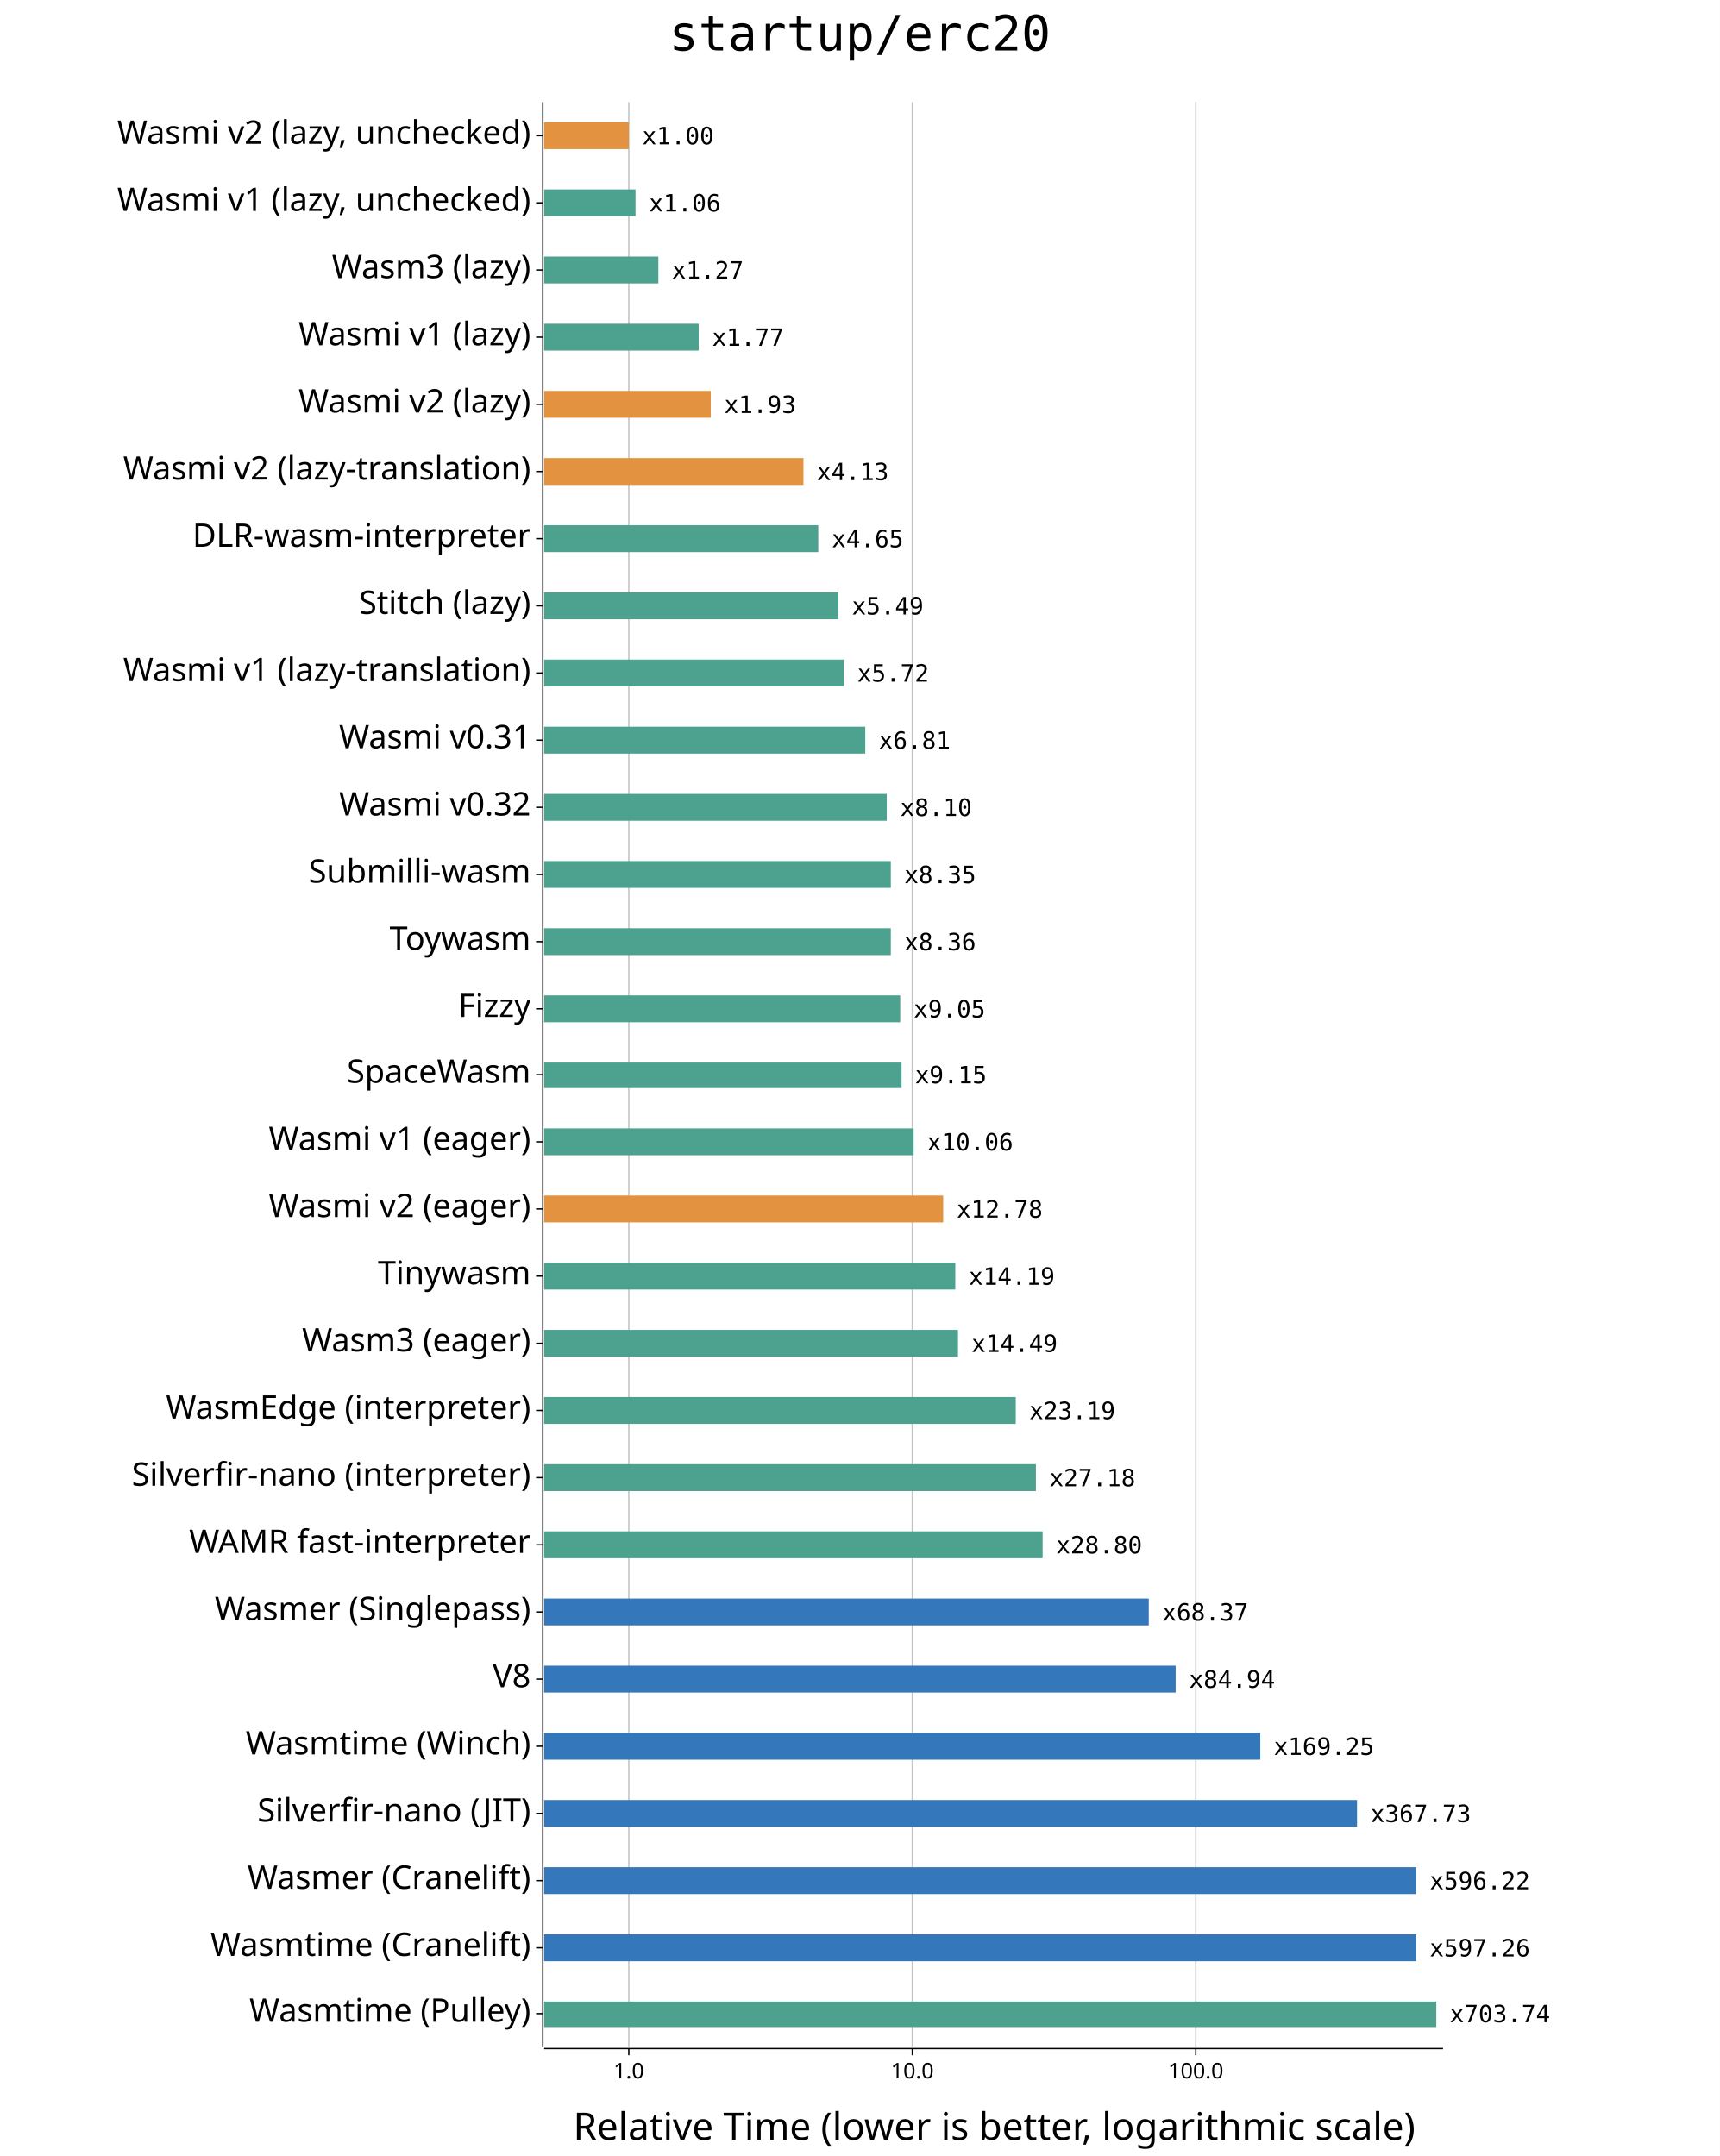
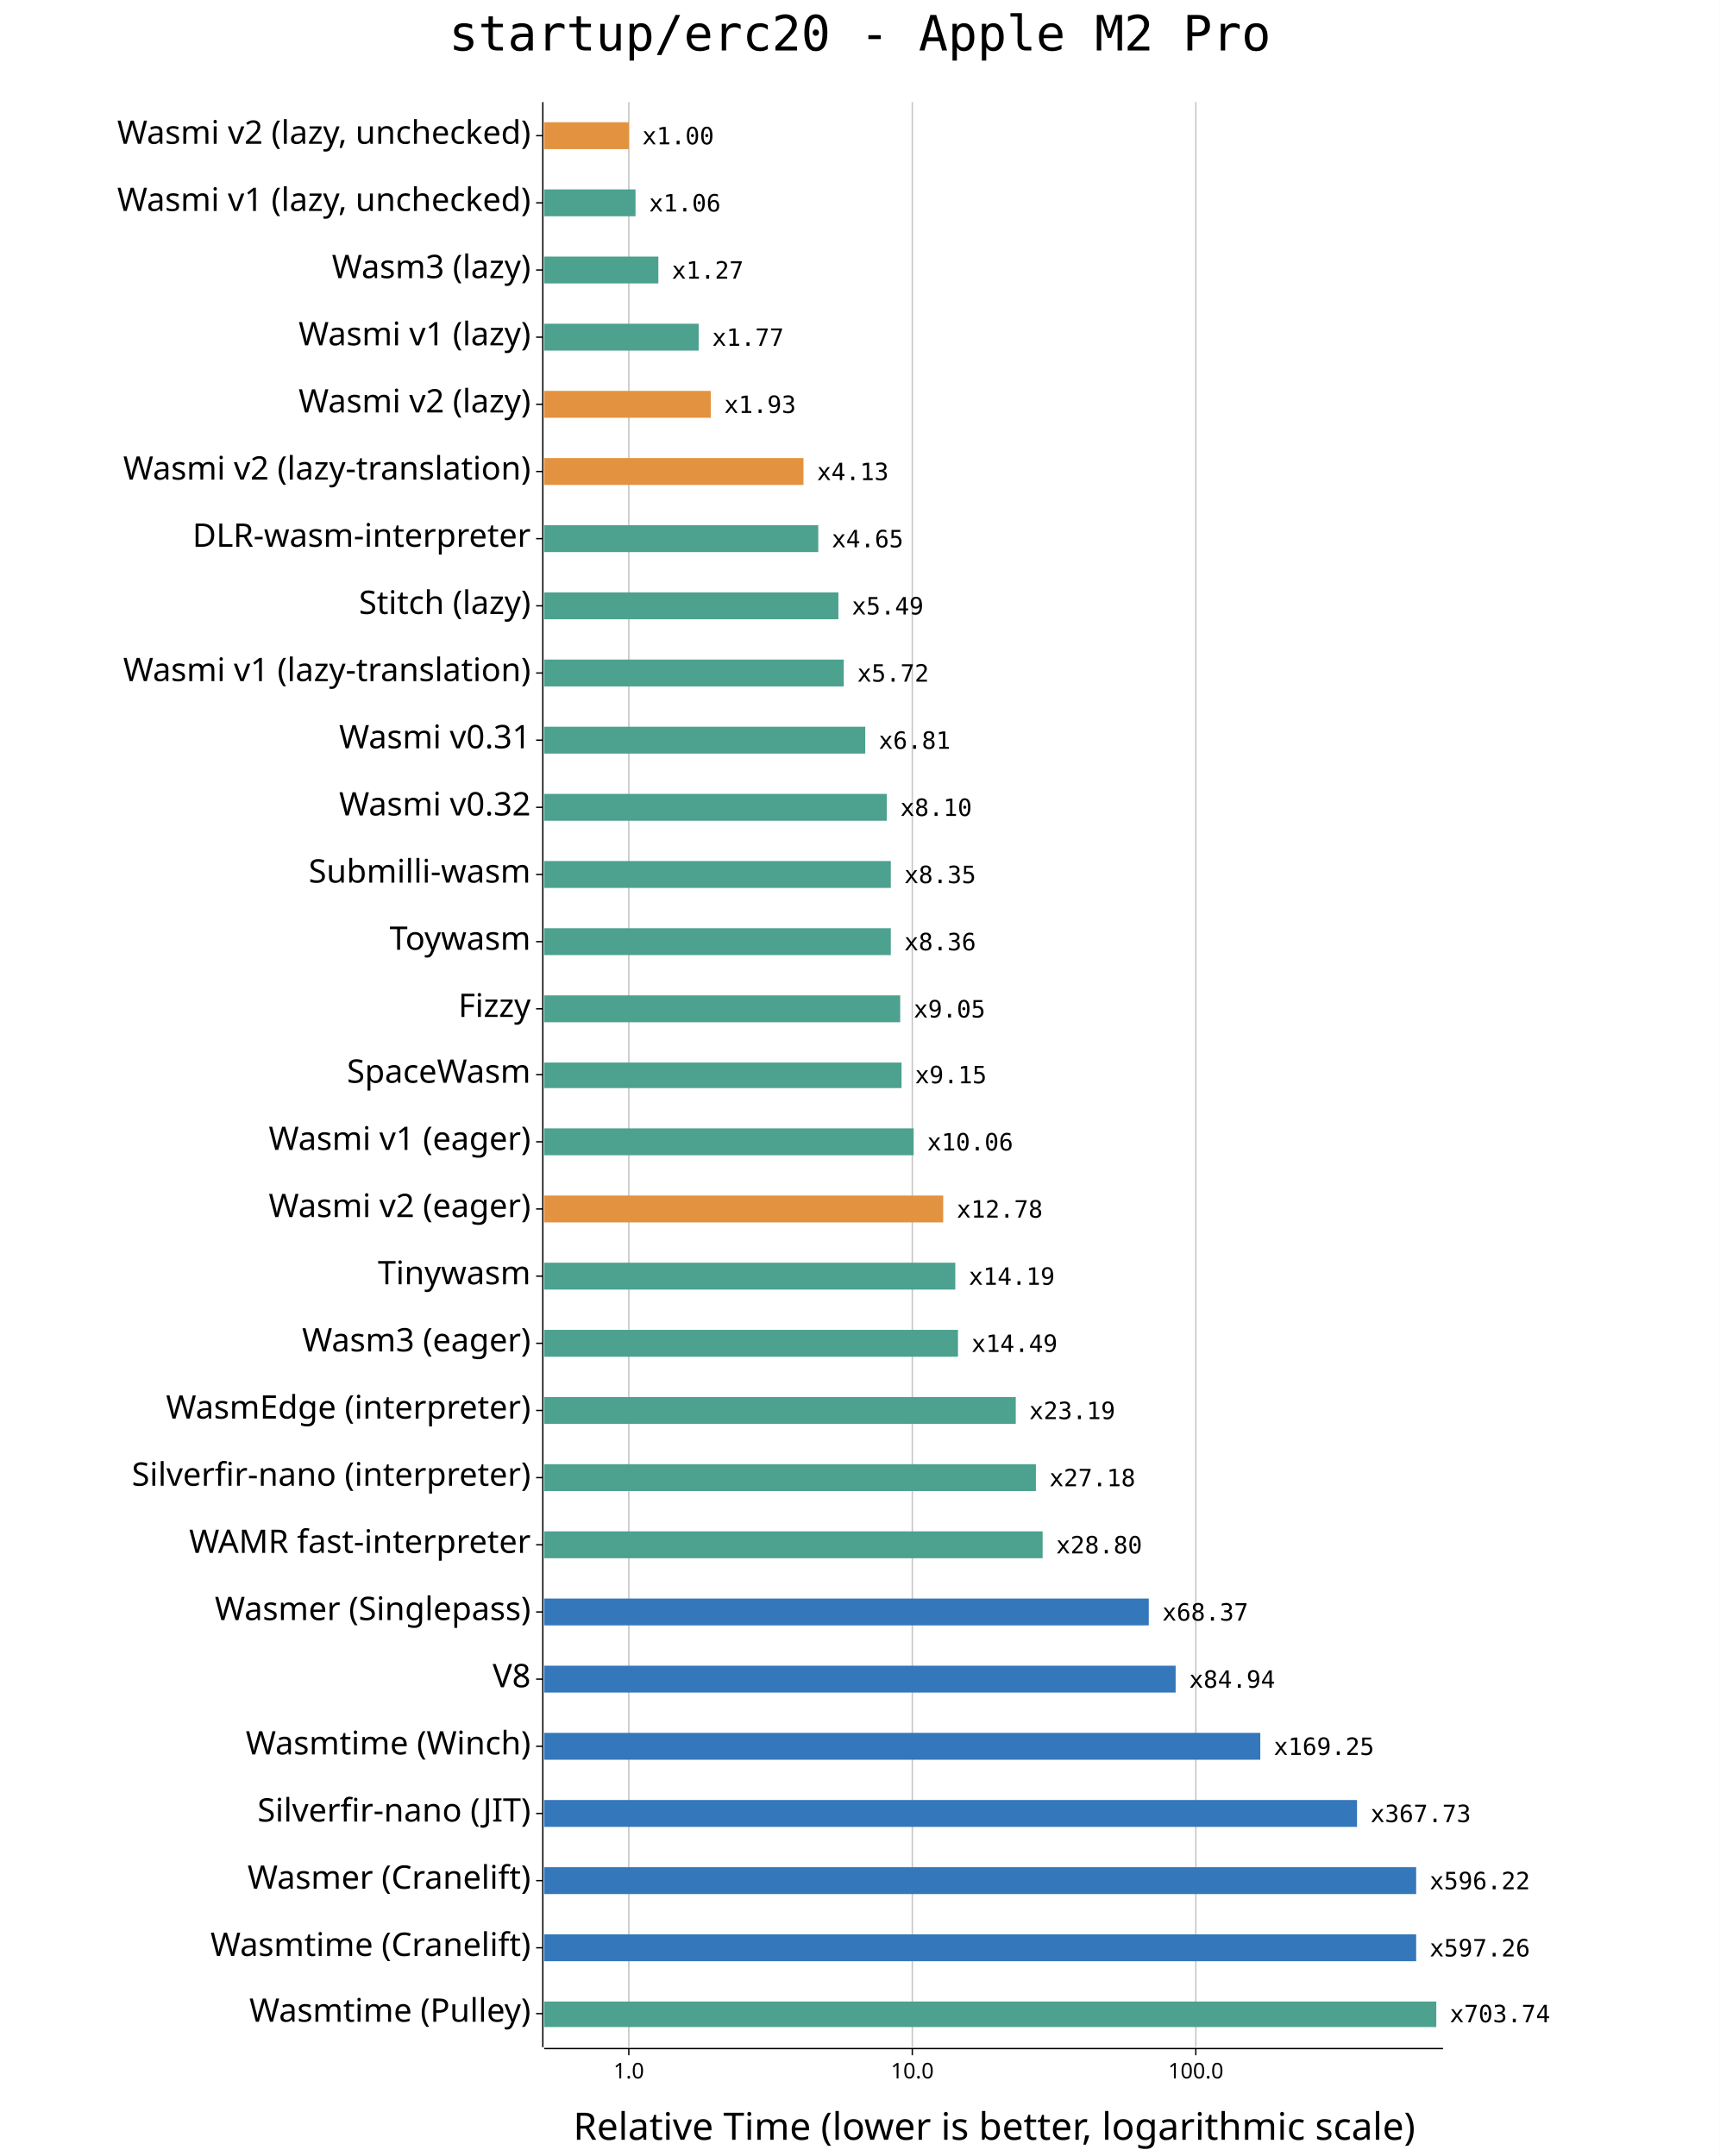
<svg xmlns="http://www.w3.org/2000/svg" width="1280" height="1605" viewBox="0 0 1280 1605">
  <rect x="0" y="0" width="1280" height="1605" opacity="1" fill="#FFFFFF" stroke="none" />
  <text x="640" y="10" dy="0.76em" text-anchor="middle" font-family="monospace" font-size="36.29" opacity="1" fill="#000000">
- startup/erc20
+ startup/erc20 - Apple M2 Pro
</text>
  <line opacity="0.1" stroke="#000000" stroke-width="1" x1="468" y1="1524" x2="468" y2="76" />
  <line opacity="0.1" stroke="#000000" stroke-width="1" x1="679" y1="1524" x2="679" y2="76" />
  <line opacity="0.1" stroke="#000000" stroke-width="1" x1="890" y1="1524" x2="890" y2="76" />
  <text x="5" y="800" dy="0.76em" text-anchor="middle" font-family="sans-serif" font-size="28.226" opacity="1" fill="#000000" transform="rotate(270, 5, 800)">

</text>
  <text x="740" y="1600" dy="-0.5ex" text-anchor="middle" font-family="sans-serif" font-size="28.226" opacity="1" fill="#000000">
Relative Time (lower is better, logarithmic scale)
</text>
  <line opacity="0.15" stroke="#000000" stroke-width="1" x1="468" y1="1524" x2="468" y2="76" />
  <line opacity="0.15" stroke="#000000" stroke-width="1" x1="679" y1="1524" x2="679" y2="76" />
  <line opacity="0.15" stroke="#000000" stroke-width="1" x1="890" y1="1524" x2="890" y2="76" />
  <polyline fill="none" opacity="1" stroke="#000000" stroke-width="1" points="404,76 404,1524 " />
  <text x="395" y="1499" dy="0.5ex" text-anchor="end" font-family="sans-serif" font-size="24.194" opacity="1" fill="#000000">
Wasmtime (Pulley)
</text>
  <polyline fill="none" opacity="1" stroke="#000000" stroke-width="1" points="399,1499 404,1499 " />
  <text x="395" y="1450" dy="0.5ex" text-anchor="end" font-family="sans-serif" font-size="24.194" opacity="1" fill="#000000">
Wasmtime (Cranelift)
</text>
  <polyline fill="none" opacity="1" stroke="#000000" stroke-width="1" points="399,1450 404,1450 " />
  <text x="395" y="1400" dy="0.5ex" text-anchor="end" font-family="sans-serif" font-size="24.194" opacity="1" fill="#000000">
Wasmer (Cranelift)
</text>
  <polyline fill="none" opacity="1" stroke="#000000" stroke-width="1" points="399,1400 404,1400 " />
  <text x="395" y="1350" dy="0.5ex" text-anchor="end" font-family="sans-serif" font-size="24.194" opacity="1" fill="#000000">
Silverfir-nano (JIT)
</text>
  <polyline fill="none" opacity="1" stroke="#000000" stroke-width="1" points="399,1350 404,1350 " />
  <text x="395" y="1300" dy="0.5ex" text-anchor="end" font-family="sans-serif" font-size="24.194" opacity="1" fill="#000000">
Wasmtime (Winch)
</text>
  <polyline fill="none" opacity="1" stroke="#000000" stroke-width="1" points="399,1300 404,1300 " />
  <text x="395" y="1250" dy="0.5ex" text-anchor="end" font-family="sans-serif" font-size="24.194" opacity="1" fill="#000000">
V8
</text>
  <polyline fill="none" opacity="1" stroke="#000000" stroke-width="1" points="399,1250 404,1250 " />
  <text x="395" y="1200" dy="0.5ex" text-anchor="end" font-family="sans-serif" font-size="24.194" opacity="1" fill="#000000">
Wasmer (Singlepass)
</text>
  <polyline fill="none" opacity="1" stroke="#000000" stroke-width="1" points="399,1200 404,1200 " />
  <text x="395" y="1150" dy="0.5ex" text-anchor="end" font-family="sans-serif" font-size="24.194" opacity="1" fill="#000000">
WAMR fast-interpreter
</text>
  <polyline fill="none" opacity="1" stroke="#000000" stroke-width="1" points="399,1150 404,1150 " />
  <text x="395" y="1100" dy="0.5ex" text-anchor="end" font-family="sans-serif" font-size="24.194" opacity="1" fill="#000000">
Silverfir-nano (interpreter)
</text>
  <polyline fill="none" opacity="1" stroke="#000000" stroke-width="1" points="399,1100 404,1100 " />
  <text x="395" y="1050" dy="0.5ex" text-anchor="end" font-family="sans-serif" font-size="24.194" opacity="1" fill="#000000">
WasmEdge (interpreter)
</text>
  <polyline fill="none" opacity="1" stroke="#000000" stroke-width="1" points="399,1050 404,1050 " />
  <text x="395" y="1000" dy="0.5ex" text-anchor="end" font-family="sans-serif" font-size="24.194" opacity="1" fill="#000000">
Wasm3 (eager)
</text>
  <polyline fill="none" opacity="1" stroke="#000000" stroke-width="1" points="399,1000 404,1000 " />
  <text x="395" y="950" dy="0.5ex" text-anchor="end" font-family="sans-serif" font-size="24.194" opacity="1" fill="#000000">
Tinywasm
</text>
  <polyline fill="none" opacity="1" stroke="#000000" stroke-width="1" points="399,950 404,950 " />
  <text x="395" y="900" dy="0.5ex" text-anchor="end" font-family="sans-serif" font-size="24.194" opacity="1" fill="#000000">
Wasmi v2 (eager)
</text>
  <polyline fill="none" opacity="1" stroke="#000000" stroke-width="1" points="399,900 404,900 " />
  <text x="395" y="850" dy="0.5ex" text-anchor="end" font-family="sans-serif" font-size="24.194" opacity="1" fill="#000000">
Wasmi v1 (eager)
</text>
  <polyline fill="none" opacity="1" stroke="#000000" stroke-width="1" points="399,850 404,850 " />
  <text x="395" y="800" dy="0.5ex" text-anchor="end" font-family="sans-serif" font-size="24.194" opacity="1" fill="#000000">
SpaceWasm
</text>
  <polyline fill="none" opacity="1" stroke="#000000" stroke-width="1" points="399,800 404,800 " />
  <text x="395" y="751" dy="0.5ex" text-anchor="end" font-family="sans-serif" font-size="24.194" opacity="1" fill="#000000">
Fizzy
</text>
  <polyline fill="none" opacity="1" stroke="#000000" stroke-width="1" points="399,751 404,751 " />
  <text x="395" y="701" dy="0.5ex" text-anchor="end" font-family="sans-serif" font-size="24.194" opacity="1" fill="#000000">
Toywasm
</text>
  <polyline fill="none" opacity="1" stroke="#000000" stroke-width="1" points="399,701 404,701 " />
  <text x="395" y="651" dy="0.5ex" text-anchor="end" font-family="sans-serif" font-size="24.194" opacity="1" fill="#000000">
Submilli-wasm
</text>
  <polyline fill="none" opacity="1" stroke="#000000" stroke-width="1" points="399,651 404,651 " />
  <text x="395" y="601" dy="0.5ex" text-anchor="end" font-family="sans-serif" font-size="24.194" opacity="1" fill="#000000">
Wasmi v0.32
</text>
  <polyline fill="none" opacity="1" stroke="#000000" stroke-width="1" points="399,601 404,601 " />
  <text x="395" y="551" dy="0.5ex" text-anchor="end" font-family="sans-serif" font-size="24.194" opacity="1" fill="#000000">
Wasmi v0.31
</text>
  <polyline fill="none" opacity="1" stroke="#000000" stroke-width="1" points="399,551 404,551 " />
  <text x="395" y="501" dy="0.5ex" text-anchor="end" font-family="sans-serif" font-size="24.194" opacity="1" fill="#000000">
Wasmi v1 (lazy-translation)
</text>
  <polyline fill="none" opacity="1" stroke="#000000" stroke-width="1" points="399,501 404,501 " />
  <text x="395" y="451" dy="0.5ex" text-anchor="end" font-family="sans-serif" font-size="24.194" opacity="1" fill="#000000">
Stitch (lazy)
</text>
  <polyline fill="none" opacity="1" stroke="#000000" stroke-width="1" points="399,451 404,451 " />
  <text x="395" y="401" dy="0.5ex" text-anchor="end" font-family="sans-serif" font-size="24.194" opacity="1" fill="#000000">
DLR-wasm-interpreter
</text>
  <polyline fill="none" opacity="1" stroke="#000000" stroke-width="1" points="399,401 404,401 " />
  <text x="395" y="351" dy="0.5ex" text-anchor="end" font-family="sans-serif" font-size="24.194" opacity="1" fill="#000000">
Wasmi v2 (lazy-translation)
</text>
  <polyline fill="none" opacity="1" stroke="#000000" stroke-width="1" points="399,351 404,351 " />
  <text x="395" y="301" dy="0.5ex" text-anchor="end" font-family="sans-serif" font-size="24.194" opacity="1" fill="#000000">
Wasmi v2 (lazy)
</text>
  <polyline fill="none" opacity="1" stroke="#000000" stroke-width="1" points="399,301 404,301 " />
  <text x="395" y="251" dy="0.5ex" text-anchor="end" font-family="sans-serif" font-size="24.194" opacity="1" fill="#000000">
Wasmi v1 (lazy)
</text>
  <polyline fill="none" opacity="1" stroke="#000000" stroke-width="1" points="399,251 404,251 " />
  <text x="395" y="201" dy="0.5ex" text-anchor="end" font-family="sans-serif" font-size="24.194" opacity="1" fill="#000000">
Wasm3 (lazy)
</text>
  <polyline fill="none" opacity="1" stroke="#000000" stroke-width="1" points="399,201 404,201 " />
  <text x="395" y="151" dy="0.5ex" text-anchor="end" font-family="sans-serif" font-size="24.194" opacity="1" fill="#000000">
Wasmi v1 (lazy, unchecked)
</text>
  <polyline fill="none" opacity="1" stroke="#000000" stroke-width="1" points="399,151 404,151 " />
  <text x="395" y="101" dy="0.5ex" text-anchor="end" font-family="sans-serif" font-size="24.194" opacity="1" fill="#000000">
Wasmi v2 (lazy, unchecked)
</text>
  <polyline fill="none" opacity="1" stroke="#000000" stroke-width="1" points="399,101 404,101 " />
  <polyline fill="none" opacity="1" stroke="#000000" stroke-width="1" points="405,1525 1074,1525 " />
  <text x="468" y="1535" dy="0.76em" text-anchor="middle" font-family="sans-serif" font-size="16.129" opacity="1" fill="#000000">
1.0
</text>
  <polyline fill="none" opacity="1" stroke="#000000" stroke-width="1" points="468,1525 468,1530 " />
  <text x="679" y="1535" dy="0.76em" text-anchor="middle" font-family="sans-serif" font-size="16.129" opacity="1" fill="#000000">
10.0
</text>
  <polyline fill="none" opacity="1" stroke="#000000" stroke-width="1" points="679,1525 679,1530 " />
  <text x="890" y="1535" dy="0.76em" text-anchor="middle" font-family="sans-serif" font-size="16.129" opacity="1" fill="#000000">
100.0
</text>
  <polyline fill="none" opacity="1" stroke="#000000" stroke-width="1" points="890,1525 890,1530 " />
-   <rect x="405" y="1240" width="470" height="20" opacity="1" fill="#3477BA" stroke="none" />
-   <rect x="405" y="1190" width="450" height="20" opacity="1" fill="#3477BA" stroke="none" />
-   <rect x="405" y="341" width="193" height="20" opacity="1" fill="#E3923F" stroke="none" />
-   <rect x="405" y="1040" width="351" height="20" opacity="1" fill="#4CA18F" stroke="none" />
-   <rect x="405" y="1340" width="605" height="20" opacity="1" fill="#3477BA" stroke="none" />
-   <rect x="405" y="641" width="258" height="20" opacity="1" fill="#4CA18F" stroke="none" />
-   <rect x="405" y="940" width="306" height="20" opacity="1" fill="#4CA18F" stroke="none" />
-   <rect x="405" y="141" width="68" height="20" opacity="1" fill="#4CA18F" stroke="none" />
-   <rect x="405" y="191" width="85" height="20" opacity="1" fill="#4CA18F" stroke="none" />
-   <rect x="405" y="441" width="219" height="20" opacity="1" fill="#4CA18F" stroke="none" />
-   <rect x="405" y="541" width="239" height="20" opacity="1" fill="#4CA18F" stroke="none" />
-   <rect x="405" y="1140" width="371" height="20" opacity="1" fill="#4CA18F" stroke="none" />
-   <rect x="405" y="591" width="255" height="20" opacity="1" fill="#4CA18F" stroke="none" />
-   <rect x="405" y="990" width="308" height="20" opacity="1" fill="#4CA18F" stroke="none" />
-   <rect x="405" y="391" width="204" height="20" opacity="1" fill="#4CA18F" stroke="none" />
-   <rect x="405" y="1290" width="533" height="20" opacity="1" fill="#3477BA" stroke="none" />
-   <rect x="405" y="741" width="265" height="20" opacity="1" fill="#4CA18F" stroke="none" />
-   <rect x="405" y="1440" width="649" height="20" opacity="1" fill="#3477BA" stroke="none" />
-   <rect x="405" y="291" width="124" height="20" opacity="1" fill="#E3923F" stroke="none" />
-   <rect x="405" y="840" width="275" height="20" opacity="1" fill="#4CA18F" stroke="none" />
-   <rect x="405" y="1090" width="366" height="20" opacity="1" fill="#4CA18F" stroke="none" />
-   <rect x="405" y="1490" width="664" height="19" opacity="1" fill="#4CA18F" stroke="none" />
  <rect x="405" y="890" width="297" height="20" opacity="1" fill="#E3923F" stroke="none" />
  <rect x="405" y="491" width="223" height="20" opacity="1" fill="#4CA18F" stroke="none" />
+   <rect x="405" y="691" width="258" height="20" opacity="1" fill="#4CA18F" stroke="none" />
+   <rect x="405" y="990" width="308" height="20" opacity="1" fill="#4CA18F" stroke="none" />
+   <rect x="405" y="591" width="255" height="20" opacity="1" fill="#4CA18F" stroke="none" />
+   <rect x="405" y="1490" width="664" height="19" opacity="1" fill="#4CA18F" stroke="none" />
+   <rect x="405" y="1240" width="470" height="20" opacity="1" fill="#3477BA" stroke="none" />
+   <rect x="405" y="1440" width="649" height="20" opacity="1" fill="#3477BA" stroke="none" />
+   <rect x="405" y="1190" width="450" height="20" opacity="1" fill="#3477BA" stroke="none" />
+   <rect x="405" y="1140" width="371" height="20" opacity="1" fill="#4CA18F" stroke="none" />
+   <rect x="405" y="191" width="85" height="20" opacity="1" fill="#4CA18F" stroke="none" />
+   <rect x="405" y="1090" width="366" height="20" opacity="1" fill="#4CA18F" stroke="none" />
+   <rect x="405" y="141" width="68" height="20" opacity="1" fill="#4CA18F" stroke="none" />
+   <rect x="405" y="1290" width="533" height="20" opacity="1" fill="#3477BA" stroke="none" />
+   <rect x="405" y="541" width="239" height="20" opacity="1" fill="#4CA18F" stroke="none" />
+   <rect x="405" y="741" width="265" height="20" opacity="1" fill="#4CA18F" stroke="none" />
+   <rect x="405" y="641" width="258" height="20" opacity="1" fill="#4CA18F" stroke="none" />
+   <rect x="405" y="1390" width="649" height="20" opacity="1" fill="#3477BA" stroke="none" />
+   <rect x="405" y="441" width="219" height="20" opacity="1" fill="#4CA18F" stroke="none" />
+   <rect x="405" y="391" width="204" height="20" opacity="1" fill="#4CA18F" stroke="none" />
+   <rect x="405" y="1340" width="605" height="20" opacity="1" fill="#3477BA" stroke="none" />
  <rect x="405" y="241" width="115" height="20" opacity="1" fill="#4CA18F" stroke="none" />
  <rect x="405" y="91" width="63" height="20" opacity="1" fill="#E3923F" stroke="none" />
+   <rect x="405" y="1040" width="351" height="20" opacity="1" fill="#4CA18F" stroke="none" />
+   <rect x="405" y="341" width="193" height="20" opacity="1" fill="#E3923F" stroke="none" />
  <rect x="405" y="791" width="266" height="19" opacity="1" fill="#4CA18F" stroke="none" />
-   <rect x="405" y="1390" width="649" height="20" opacity="1" fill="#3477BA" stroke="none" />
-   <rect x="405" y="691" width="258" height="20" opacity="1" fill="#4CA18F" stroke="none" />
+   <rect x="405" y="291" width="124" height="20" opacity="1" fill="#E3923F" stroke="none" />
+   <rect x="405" y="940" width="306" height="20" opacity="1" fill="#4CA18F" stroke="none" />
+   <rect x="405" y="840" width="275" height="20" opacity="1" fill="#4CA18F" stroke="none" />
  <text x="1079" y="1501" dy="0.5ex" text-anchor="start" font-family="monospace" font-size="17.742" opacity="1" fill="#000000">
x703.74
</text>
  <text x="1064" y="1452" dy="0.5ex" text-anchor="start" font-family="monospace" font-size="17.742" opacity="1" fill="#000000">
x597.26
</text>
  <text x="1064" y="1402" dy="0.5ex" text-anchor="start" font-family="monospace" font-size="17.742" opacity="1" fill="#000000">
x596.22
</text>
  <text x="1020" y="1352" dy="0.5ex" text-anchor="start" font-family="monospace" font-size="17.742" opacity="1" fill="#000000">
x367.73
</text>
  <text x="948" y="1302" dy="0.5ex" text-anchor="start" font-family="monospace" font-size="17.742" opacity="1" fill="#000000">
x169.25
</text>
  <text x="885" y="1252" dy="0.5ex" text-anchor="start" font-family="monospace" font-size="17.742" opacity="1" fill="#000000">
x84.94
</text>
  <text x="865" y="1202" dy="0.5ex" text-anchor="start" font-family="monospace" font-size="17.742" opacity="1" fill="#000000">
x68.37
</text>
  <text x="786" y="1152" dy="0.5ex" text-anchor="start" font-family="monospace" font-size="17.742" opacity="1" fill="#000000">
x28.80
</text>
  <text x="781" y="1102" dy="0.5ex" text-anchor="start" font-family="monospace" font-size="17.742" opacity="1" fill="#000000">
x27.18
</text>
  <text x="766" y="1052" dy="0.5ex" text-anchor="start" font-family="monospace" font-size="17.742" opacity="1" fill="#000000">
x23.19
</text>
  <text x="723" y="1002" dy="0.5ex" text-anchor="start" font-family="monospace" font-size="17.742" opacity="1" fill="#000000">
x14.49
</text>
  <text x="721" y="952" dy="0.5ex" text-anchor="start" font-family="monospace" font-size="17.742" opacity="1" fill="#000000">
x14.19
</text>
  <text x="712" y="902" dy="0.5ex" text-anchor="start" font-family="monospace" font-size="17.742" opacity="1" fill="#000000">
x12.78
</text>
  <text x="690" y="852" dy="0.5ex" text-anchor="start" font-family="monospace" font-size="17.742" opacity="1" fill="#000000">
x10.06
</text>
  <text x="681" y="802" dy="0.5ex" text-anchor="start" font-family="monospace" font-size="17.742" opacity="1" fill="#000000">
x9.15
</text>
  <text x="680" y="753" dy="0.5ex" text-anchor="start" font-family="monospace" font-size="17.742" opacity="1" fill="#000000">
x9.05
</text>
  <text x="673" y="703" dy="0.5ex" text-anchor="start" font-family="monospace" font-size="17.742" opacity="1" fill="#000000">
x8.36
</text>
  <text x="673" y="653" dy="0.5ex" text-anchor="start" font-family="monospace" font-size="17.742" opacity="1" fill="#000000">
x8.35
</text>
  <text x="670" y="603" dy="0.5ex" text-anchor="start" font-family="monospace" font-size="17.742" opacity="1" fill="#000000">
x8.10
</text>
  <text x="654" y="553" dy="0.5ex" text-anchor="start" font-family="monospace" font-size="17.742" opacity="1" fill="#000000">
x6.81
</text>
  <text x="638" y="503" dy="0.5ex" text-anchor="start" font-family="monospace" font-size="17.742" opacity="1" fill="#000000">
x5.72
</text>
  <text x="634" y="453" dy="0.5ex" text-anchor="start" font-family="monospace" font-size="17.742" opacity="1" fill="#000000">
x5.49
</text>
  <text x="619" y="403" dy="0.5ex" text-anchor="start" font-family="monospace" font-size="17.742" opacity="1" fill="#000000">
x4.65
</text>
  <text x="608" y="353" dy="0.5ex" text-anchor="start" font-family="monospace" font-size="17.742" opacity="1" fill="#000000">
x4.13
</text>
  <text x="539" y="303" dy="0.5ex" text-anchor="start" font-family="monospace" font-size="17.742" opacity="1" fill="#000000">
x1.93
</text>
  <text x="530" y="253" dy="0.5ex" text-anchor="start" font-family="monospace" font-size="17.742" opacity="1" fill="#000000">
x1.77
</text>
  <text x="500" y="203" dy="0.5ex" text-anchor="start" font-family="monospace" font-size="17.742" opacity="1" fill="#000000">
x1.27
</text>
  <text x="483" y="153" dy="0.5ex" text-anchor="start" font-family="monospace" font-size="17.742" opacity="1" fill="#000000">
x1.06
</text>
  <text x="478" y="103" dy="0.5ex" text-anchor="start" font-family="monospace" font-size="17.742" opacity="1" fill="#000000">
x1.00
</text>
</svg>
